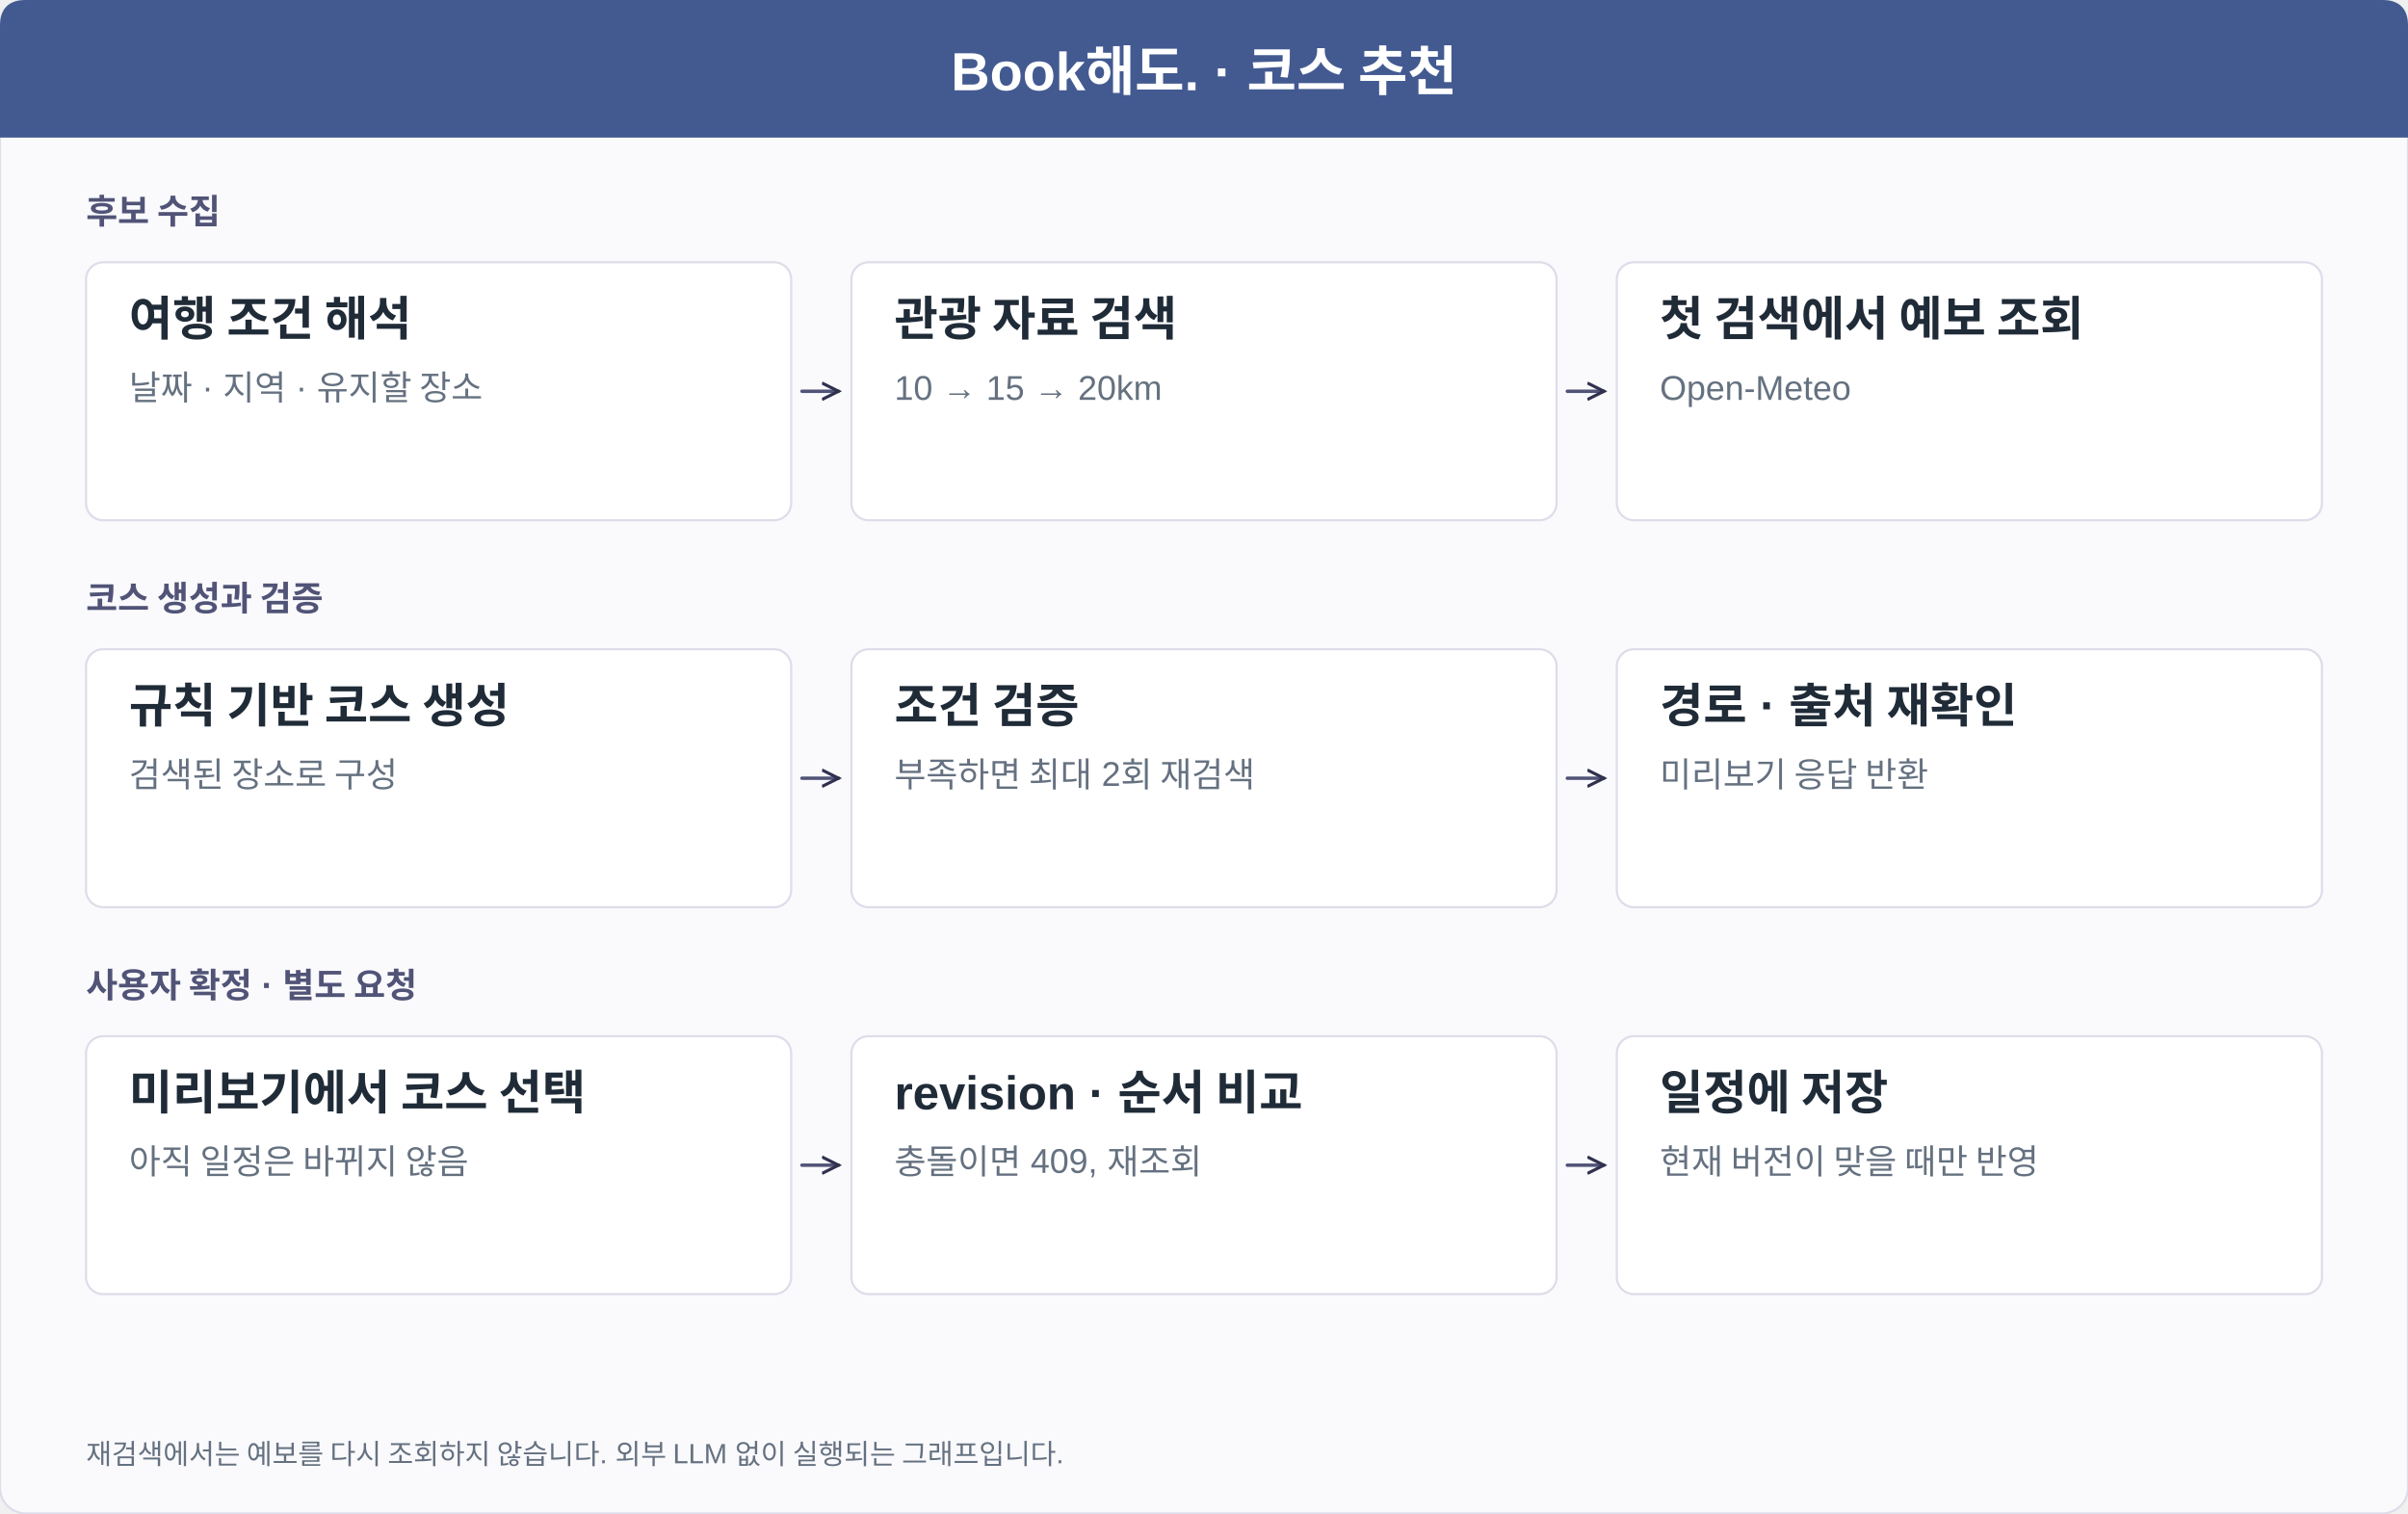
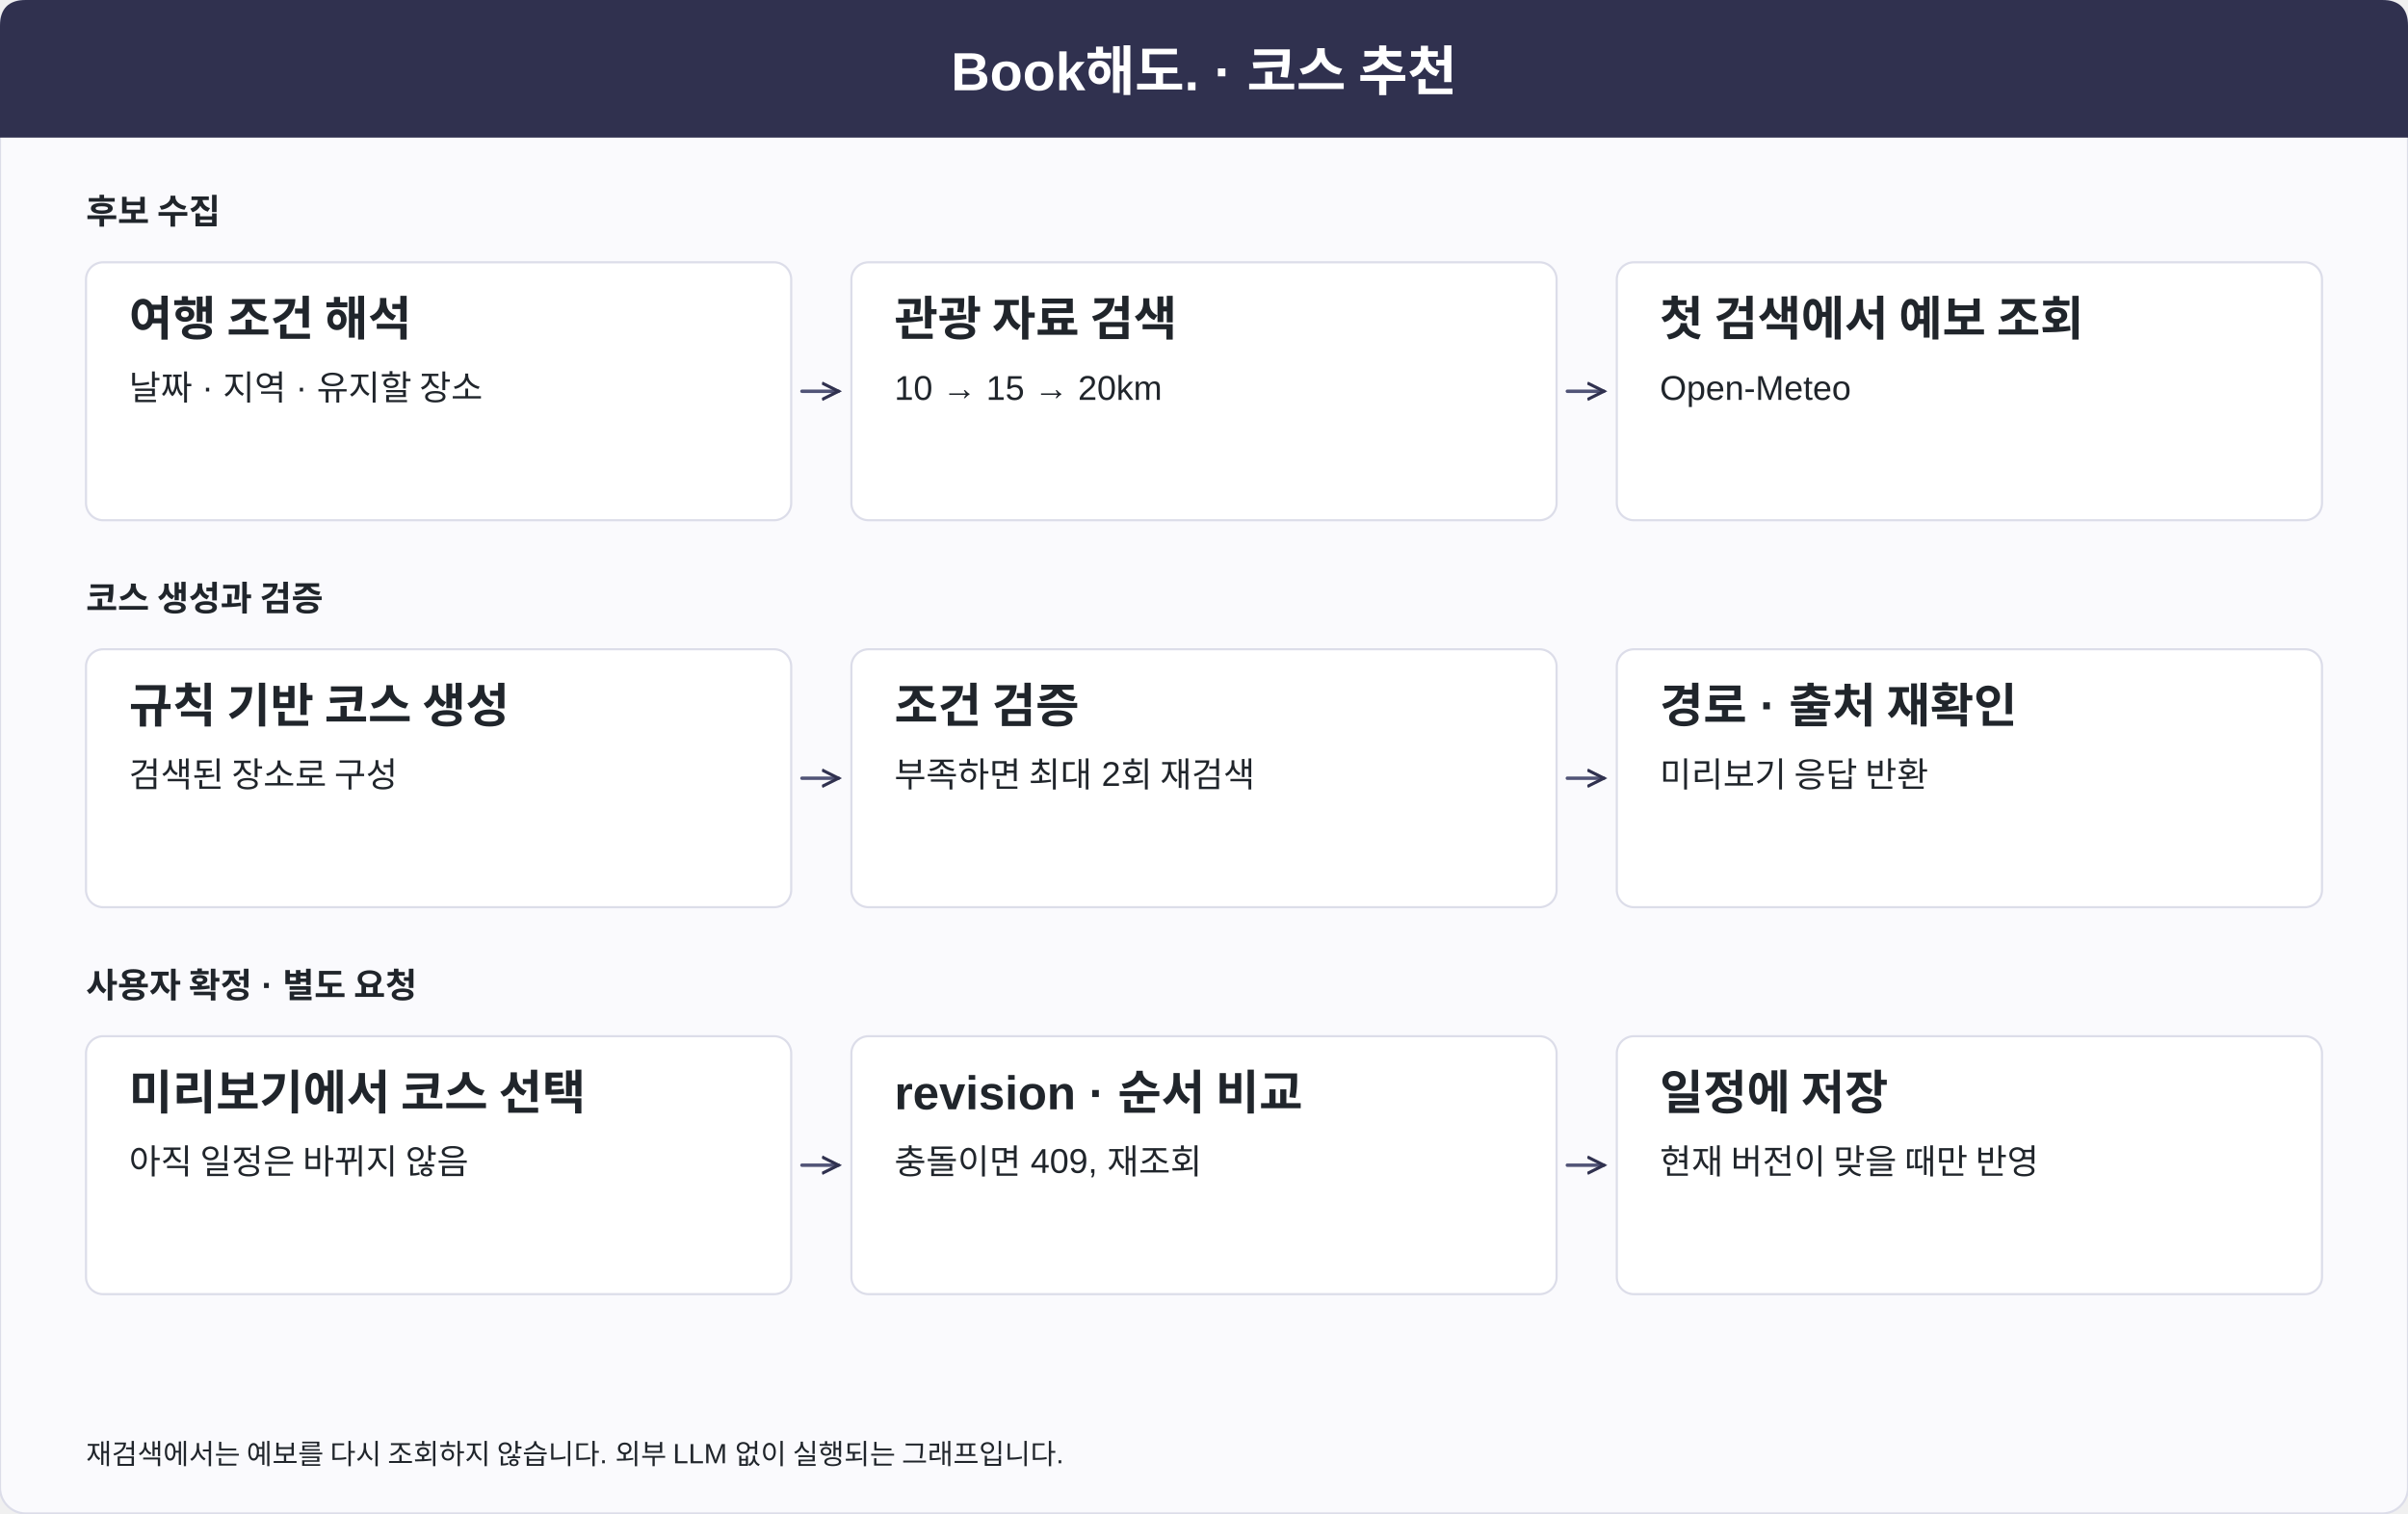
<svg xmlns="http://www.w3.org/2000/svg" width="1120" height="704" viewBox="0 0 1120 704" role="img" aria-labelledby="title desc" font-family="Segoe UI, Malgun Gothic, Arial, sans-serif">
  <defs>
    <marker id="arrow" viewBox="0 0 10 10" refX="8" refY="5" markerWidth="6" markerHeight="6" orient="auto">
      <path d="M0 1 L8 5 L0 9" fill="none" stroke="#30314F" stroke-width="1.5" />
    </marker>
  </defs>
  <rect x="0" y="0" width="1120" height="704" rx="12" fill="#FAFAFD" stroke="#DCDDE9" />
-   <path d="M12 0 H1108 Q1120 0 1120 12 V64 H0 V12 Q0 0 12 0 Z" fill="#435A91" />
+   <path d="M12 0 H1108 Q1120 0 1120 12 V64 H0 V12 Q0 0 12 0 Z" fill="#30314F" />
  <text x="560" text-anchor="middle" y="42" font-size="25" fill="#FFFFFF" font-weight="600">Book해도. · 코스 추천</text>
  <g transform="translate(0 -80)">
-     <text x="40" y="184" font-size="16" fill="#515477" font-weight="600">후보 수집</text>
+     <text x="40" y="184" font-size="16" fill="#20252B" font-weight="600">후보 수집</text>
    <rect x="40" y="202" width="328" height="120" rx="8" fill="#FFFFFF" stroke="#DCDDE9" />
-     <text x="60" y="236" font-size="22" fill="#202B38" font-weight="600">여행 조건 해석</text>
-     <text x="60" y="266" font-size="16" fill="#657180" font-weight="400">날짜 · 지역 · 유지할 장소</text>
+     <text x="60" y="236" font-size="22" fill="#20252B" font-weight="600">여행 조건 해석</text>
+     <text x="60" y="266" font-size="16" fill="#20252B" font-weight="500">날짜 · 지역 · 유지할 장소</text>
    <path d="M373 262 L390 262" fill="none" stroke="#515477" stroke-width="1.6" stroke-linecap="round" stroke-linejoin="round" marker-end="url(#arrow)" />
    <rect x="396" y="202" width="328" height="120" rx="8" fill="#FFFFFF" stroke="#DCDDE9" />
-     <text x="416" y="236" font-size="22" fill="#202B38" font-weight="600">관광 자료 검색</text>
-     <text x="416" y="266" font-size="16" fill="#657180" font-weight="400">10 → 15 → 20km</text>
+     <text x="416" y="236" font-size="22" fill="#20252B" font-weight="600">관광 자료 검색</text>
+     <text x="416" y="266" font-size="16" fill="#20252B" font-weight="500">10 → 15 → 20km</text>
    <path d="M729 262 L746 262" fill="none" stroke="#515477" stroke-width="1.6" stroke-linecap="round" stroke-linejoin="round" marker-end="url(#arrow)" />
    <rect x="752" y="202" width="328" height="120" rx="8" fill="#FFFFFF" stroke="#DCDDE9" />
-     <text x="772" y="236" font-size="22" fill="#202B38" font-weight="600">첫 검색에서 예보 조회</text>
-     <text x="772" y="266" font-size="16" fill="#657180" font-weight="400">Open-Meteo</text>
-     <text x="40" y="364" font-size="16" fill="#515477" font-weight="600">코스 생성과 검증</text>
+     <text x="772" y="236" font-size="22" fill="#20252B" font-weight="600">첫 검색에서 예보 조회</text>
+     <text x="772" y="266" font-size="16" fill="#20252B" font-weight="500">Open-Meteo</text>
+     <text x="40" y="364" font-size="16" fill="#20252B" font-weight="600">코스 생성과 검증</text>
    <rect x="40" y="382" width="328" height="120" rx="8" fill="#FFFFFF" stroke="#DCDDE9" />
-     <text x="60" y="416" font-size="22" fill="#202B38" font-weight="600">규칙 기반 코스 생성</text>
-     <text x="60" y="446" font-size="16" fill="#657180" font-weight="400">검색된 장소로 구성</text>
+     <text x="60" y="416" font-size="22" fill="#20252B" font-weight="600">규칙 기반 코스 생성</text>
+     <text x="60" y="446" font-size="16" fill="#20252B" font-weight="500">검색된 장소로 구성</text>
    <path d="M373 442 L390 442" fill="none" stroke="#515477" stroke-width="1.6" stroke-linecap="round" stroke-linejoin="round" marker-end="url(#arrow)" />
    <rect x="396" y="382" width="328" height="120" rx="8" fill="#FFFFFF" stroke="#DCDDE9" />
-     <text x="416" y="416" font-size="22" fill="#202B38" font-weight="600">조건 검증</text>
-     <text x="416" y="446" font-size="16" fill="#657180" font-weight="400">부족하면 최대 2회 재검색</text>
+     <text x="416" y="416" font-size="22" fill="#20252B" font-weight="600">조건 검증</text>
+     <text x="416" y="446" font-size="16" fill="#20252B" font-weight="500">부족하면 최대 2회 재검색</text>
    <path d="M729 442 L746 442" fill="none" stroke="#515477" stroke-width="1.6" stroke-linecap="round" stroke-linejoin="round" marker-end="url(#arrow)" />
    <rect x="752" y="382" width="328" height="120" rx="8" fill="#FFFFFF" stroke="#DCDDE9" />
-     <text x="772" y="416" font-size="22" fill="#202B38" font-weight="600">경로 · 출처 재확인</text>
-     <text x="772" y="446" font-size="16" fill="#657180" font-weight="400">미리보기 응답 반환</text>
-     <text x="40" y="544" font-size="16" fill="#515477" font-weight="600">사용자 확정 · 별도 요청</text>
+     <text x="772" y="416" font-size="22" fill="#20252B" font-weight="600">경로 · 출처 재확인</text>
+     <text x="772" y="446" font-size="16" fill="#20252B" font-weight="500">미리보기 응답 반환</text>
+     <text x="40" y="544" font-size="16" fill="#20252B" font-weight="600">사용자 확정 · 별도 요청</text>
    <rect x="40" y="562" width="328" height="120" rx="8" fill="#FFFFFF" stroke="#DCDDE9" />
-     <text x="60" y="596" font-size="22" fill="#202B38" font-weight="600">미리보기에서 코스 선택</text>
-     <text x="60" y="626" font-size="16" fill="#657180" font-weight="400">아직 일정은 바뀌지 않음</text>
+     <text x="60" y="596" font-size="22" fill="#20252B" font-weight="600">미리보기에서 코스 선택</text>
+     <text x="60" y="626" font-size="16" fill="#20252B" font-weight="500">아직 일정은 바뀌지 않음</text>
    <path d="M373 622 L390 622" fill="none" stroke="#515477" stroke-width="1.6" stroke-linecap="round" stroke-linejoin="round" marker-end="url(#arrow)" />
    <rect x="396" y="562" width="328" height="120" rx="8" fill="#FFFFFF" stroke="#DCDDE9" />
-     <text x="416" y="596" font-size="22" fill="#202B38" font-weight="600">revision · 순서 비교</text>
-     <text x="416" y="626" font-size="16" fill="#657180" font-weight="400">충돌이면 409, 재조회</text>
+     <text x="416" y="596" font-size="22" fill="#20252B" font-weight="600">revision · 순서 비교</text>
+     <text x="416" y="626" font-size="16" fill="#20252B" font-weight="500">충돌이면 409, 재조회</text>
    <path d="M729 622 L746 622" fill="none" stroke="#515477" stroke-width="1.6" stroke-linecap="round" stroke-linejoin="round" marker-end="url(#arrow)" />
    <rect x="752" y="562" width="328" height="120" rx="8" fill="#FFFFFF" stroke="#DCDDE9" />
-     <text x="772" y="596" font-size="22" fill="#202B38" font-weight="600">일정에 저장</text>
-     <text x="772" y="626" font-size="16" fill="#657180" font-weight="400">현재 버전이 맞을 때만 반영</text>
-     <text x="40" y="761" font-size="13" fill="#657180" font-weight="400">재검색에서는 예보를 다시 조회하지 않습니다. 외부 LLM 없이 실행되는 그래프입니다.</text>
+     <text x="772" y="596" font-size="22" fill="#20252B" font-weight="600">일정에 저장</text>
+     <text x="772" y="626" font-size="16" fill="#20252B" font-weight="500">현재 버전이 맞을 때만 반영</text>
+     <text x="40" y="761" font-size="13" fill="#20252B" font-weight="500">재검색에서는 예보를 다시 조회하지 않습니다. 외부 LLM 없이 실행되는 그래프입니다.</text>
  </g>
</svg>
